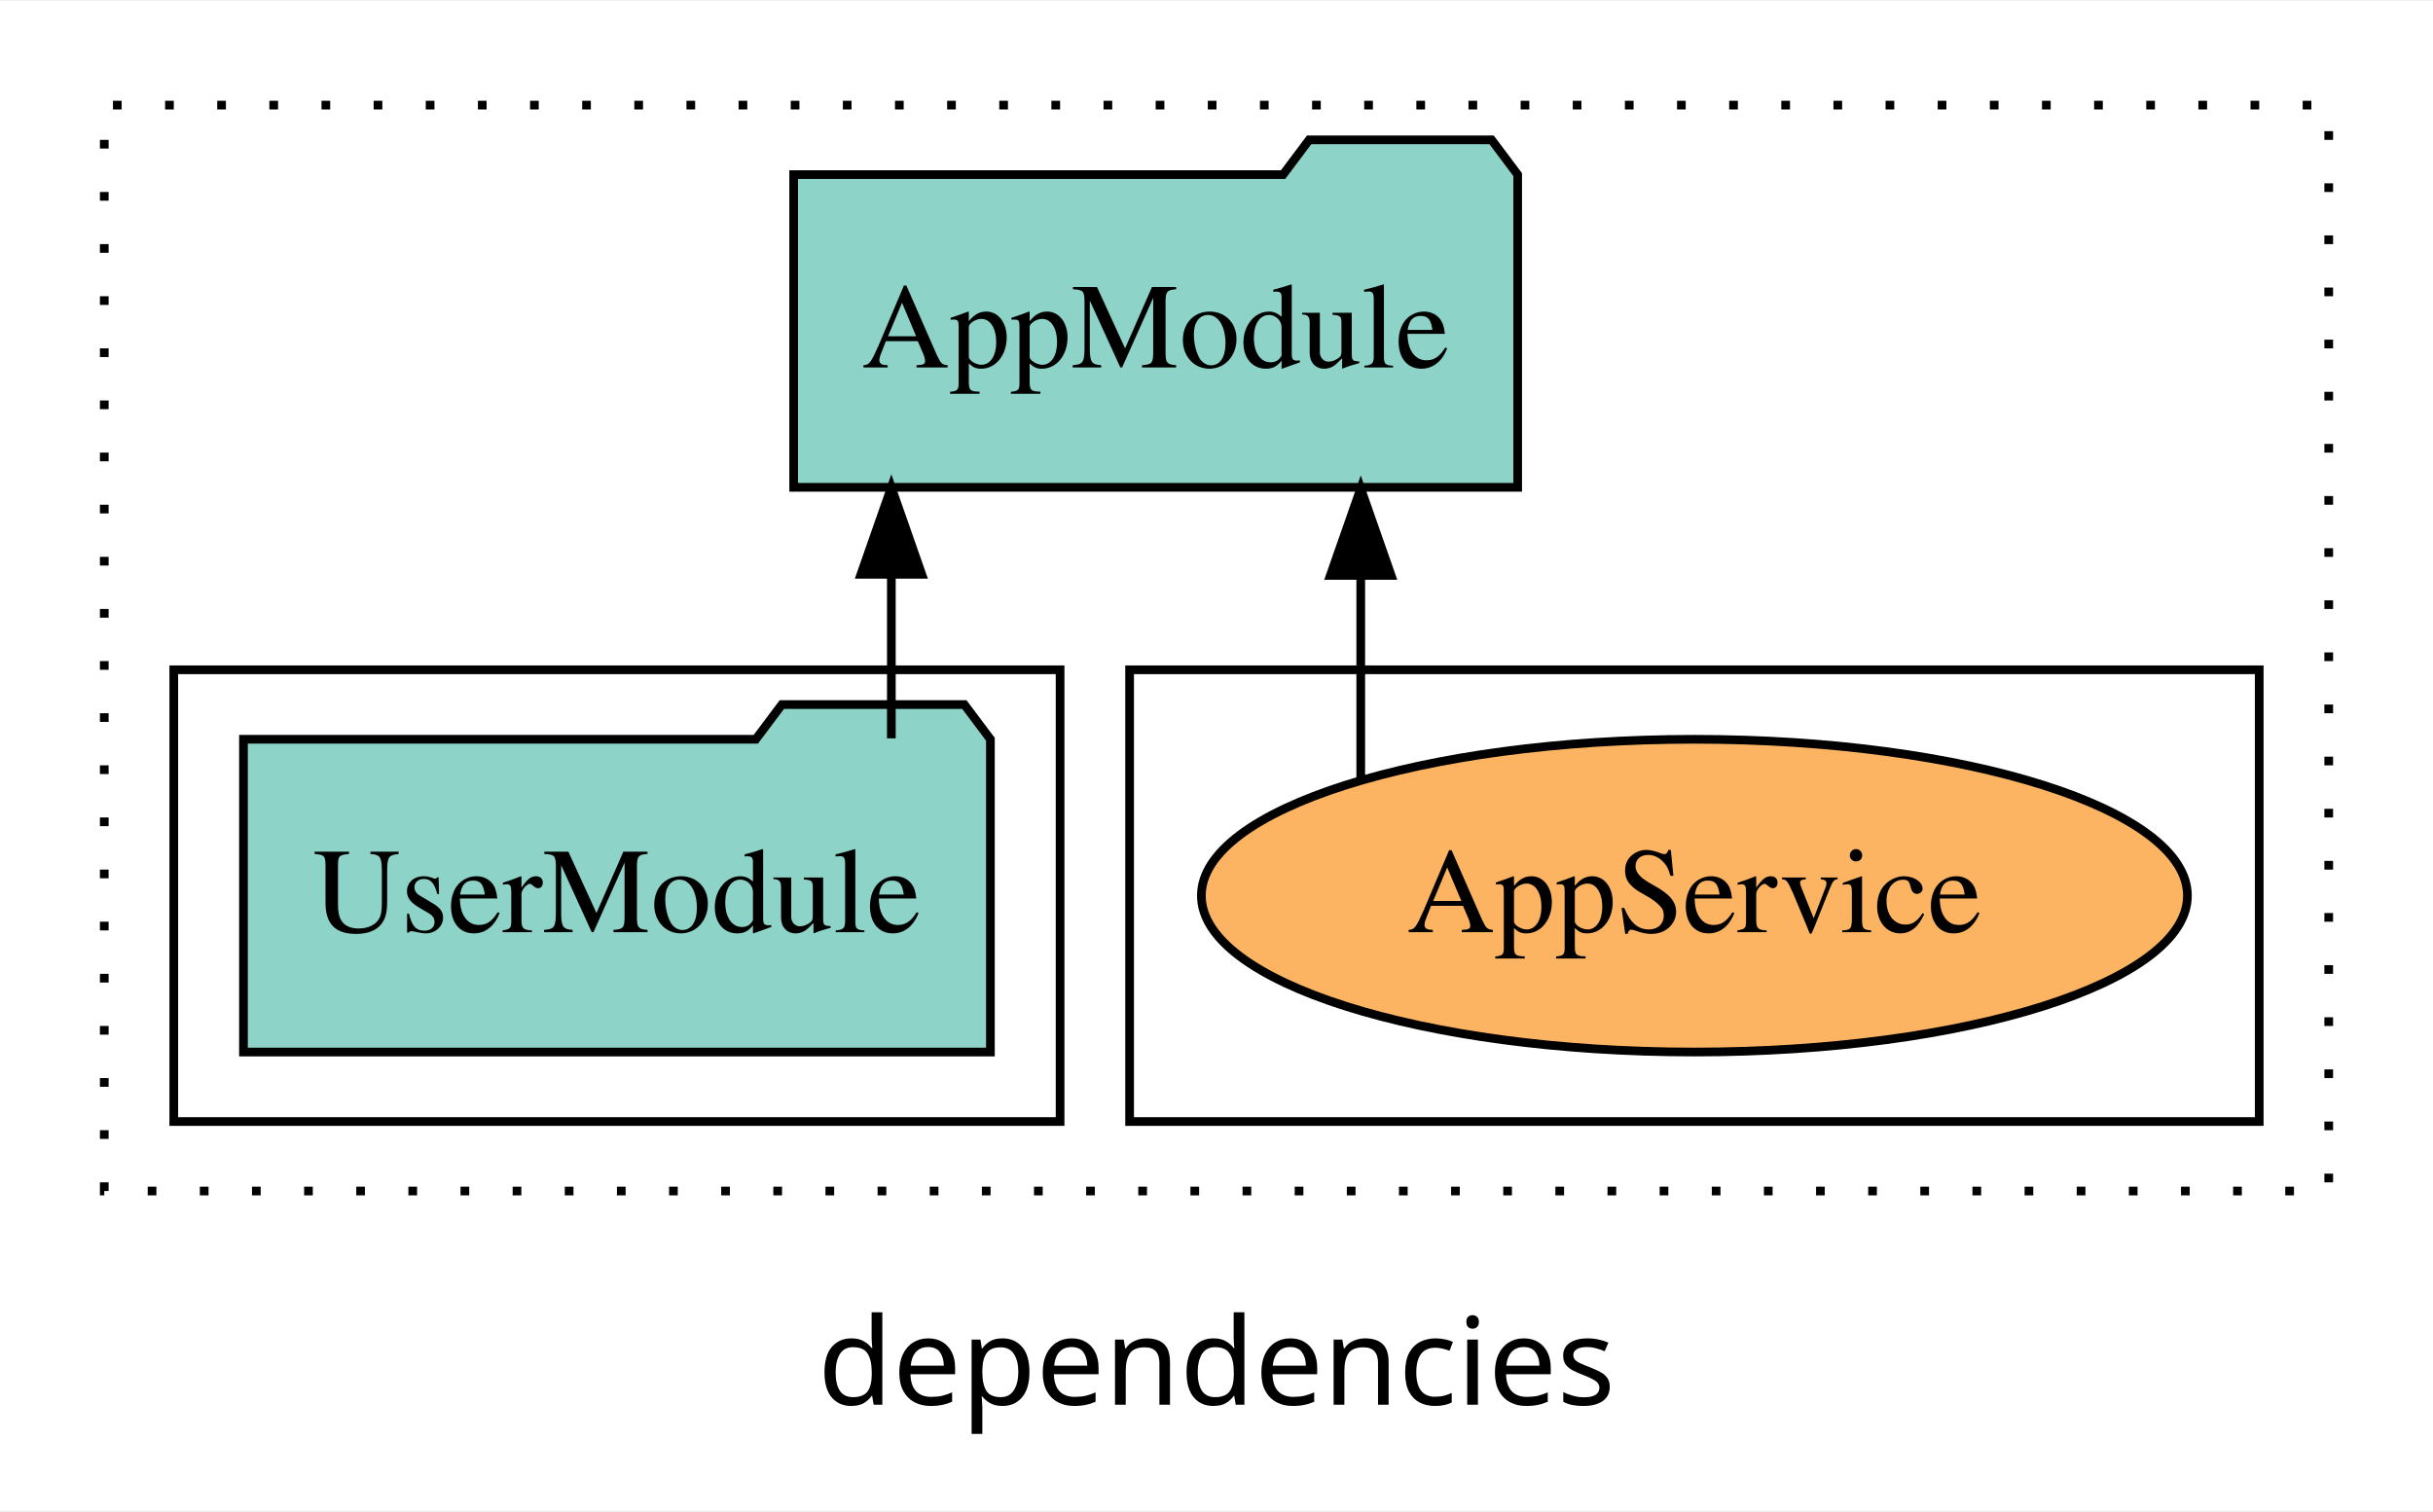
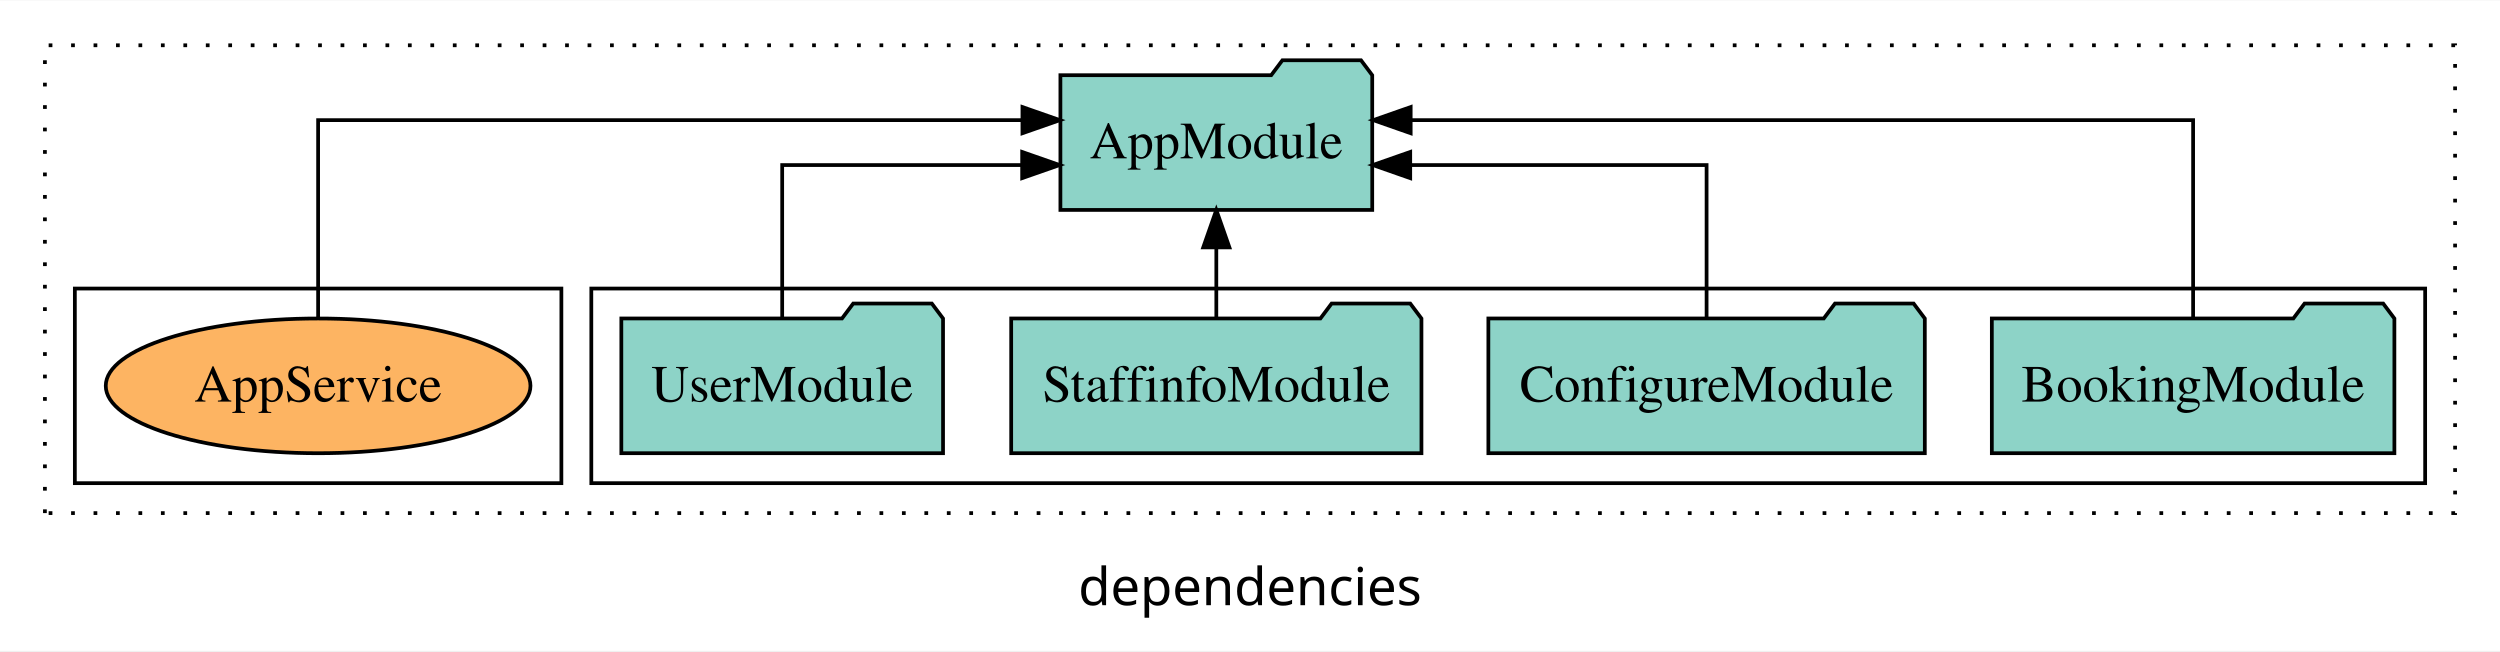
- <svg xmlns="http://www.w3.org/2000/svg" width="280pt" height="174pt" viewBox="0.00 0.00 280.00 173.80">
+ <svg xmlns="http://www.w3.org/2000/svg" width="668pt" height="174pt" viewBox="0.00 0.00 668.00 173.80">
  <g id="graph0" class="graph" transform="scale(1 1) rotate(0) translate(4 169.8)">
-     <polygon fill="white" stroke="transparent" points="-4,4 -4,-169.8 276,-169.8 276,4 -4,4" />
-     <text text-anchor="middle" x="136" y="-8.2" font-family="sans-serif" font-size="14.00">dependencies</text>
+     <polygon fill="white" stroke="transparent" points="-4,4 -4,-169.8 664,-169.8 664,4 -4,4" />
+     <text text-anchor="middle" x="330" y="-8.2" font-family="sans-serif" font-size="14.00">dependencies</text>
    <g id="clust1" class="cluster">
-       <polygon fill="none" stroke="black" stroke-dasharray="1,5" points="8,-32.8 8,-157.8 264,-157.8 264,-32.8 8,-32.8" />
+       <polygon fill="none" stroke="black" stroke-dasharray="1,5" points="8,-32.8 8,-157.8 652,-157.8 652,-32.8 8,-32.8" />
+     </g>
+     <g id="clust3" class="cluster">
+       <polygon fill="none" stroke="black" points="154,-40.8 154,-92.8 644,-92.8 644,-40.8 154,-40.8" />
    </g>
    <g id="clust6" class="cluster">
-       <polygon fill="none" stroke="black" points="126,-40.8 126,-92.8 256,-92.8 256,-40.8 126,-40.8" />
-     </g>
-     <g id="clust3" class="cluster">
-       <polygon fill="none" stroke="black" points="16,-40.8 16,-92.8 118,-92.8 118,-40.8 16,-40.8" />
+       <polygon fill="none" stroke="black" points="16,-40.8 16,-92.8 146,-92.8 146,-40.8 16,-40.8" />
    </g>
    <g id="node1" class="node">
-       <polygon fill="#8dd3c7" stroke="black" points="109.98,-84.8 106.98,-88.8 85.98,-88.8 82.98,-84.8 24.02,-84.8 24.02,-48.8 109.98,-48.8 109.98,-84.8" />
-       <text text-anchor="middle" x="67" y="-62.6" font-family="Times,serif" font-size="14.00">UserModule</text>
+       <polygon fill="#8dd3c7" stroke="black" points="635.78,-84.8 632.78,-88.8 611.78,-88.8 608.78,-84.8 528.22,-84.8 528.22,-48.8 635.78,-48.8 635.78,-84.8" />
+       <text text-anchor="middle" x="582" y="-62.6" font-family="Times,serif" font-size="14.00">BookingModule</text>
+     </g>
+     <g id="node5" class="node">
+       <polygon fill="#8dd3c7" stroke="black" points="362.66,-149.8 359.66,-153.8 338.66,-153.8 335.66,-149.8 279.34,-149.8 279.34,-113.8 362.66,-113.8 362.66,-149.8" />
+       <text text-anchor="middle" x="321" y="-127.6" font-family="Times,serif" font-size="14.00">AppModule</text>
+     </g>
+     <g id="edge1" class="edge">
+       <path fill="none" stroke="black" d="M582,-85.08C582,-106.12 582,-137.8 582,-137.8 582,-137.8 372.93,-137.8 372.93,-137.8" />
+       <polygon fill="black" stroke="black" points="372.93,-134.3 362.93,-137.8 372.93,-141.3 372.93,-134.3" />
    </g>
    <g id="node2" class="node">
-       <polygon fill="#8dd3c7" stroke="black" points="170.66,-149.8 167.66,-153.8 146.66,-153.8 143.66,-149.8 87.34,-149.8 87.34,-113.8 170.66,-113.8 170.66,-149.8" />
-       <text text-anchor="middle" x="129" y="-127.6" font-family="Times,serif" font-size="14.00">AppModule</text>
+       <polygon fill="#8dd3c7" stroke="black" points="510.31,-84.8 507.31,-88.8 486.31,-88.8 483.31,-84.8 393.69,-84.8 393.69,-48.8 510.31,-48.8 510.31,-84.8" />
+       <text text-anchor="middle" x="452" y="-62.6" font-family="Times,serif" font-size="14.00">ConfigureModule</text>
    </g>
-     <g id="edge1" class="edge">
-       <path fill="none" stroke="black" d="M98.58,-84.91C98.58,-84.91 98.58,-103.79 98.58,-103.79" />
-       <polygon fill="black" stroke="black" points="95.08,-103.79 98.58,-113.79 102.08,-103.79 95.08,-103.79" />
+     <g id="edge2" class="edge">
+       <path fill="none" stroke="black" d="M452,-84.82C452,-102.17 452,-125.8 452,-125.8 452,-125.8 372.81,-125.8 372.81,-125.8" />
+       <polygon fill="black" stroke="black" points="372.81,-122.3 362.81,-125.8 372.81,-129.3 372.81,-122.3" />
    </g>
    <g id="node3" class="node">
-       <ellipse fill="#fdb462" stroke="black" cx="191" cy="-66.8" rx="56.74" ry="18" />
-       <text text-anchor="middle" x="191" y="-62.6" font-family="Times,serif" font-size="14.00">AppService</text>
+       <polygon fill="#8dd3c7" stroke="black" points="375.81,-84.8 372.81,-88.8 351.81,-88.8 348.81,-84.8 266.19,-84.8 266.19,-48.8 375.81,-48.8 375.81,-84.8" />
+       <text text-anchor="middle" x="321" y="-62.6" font-family="Times,serif" font-size="14.00">StaffinfoModule</text>
    </g>
-     <g id="edge2" class="edge">
-       <path fill="none" stroke="black" d="M152.6,-80.27C152.6,-80.27 152.6,-103.66 152.6,-103.66" />
-       <polygon fill="black" stroke="black" points="149.1,-103.66 152.6,-113.66 156.1,-103.66 149.1,-103.66" />
+     <g id="edge3" class="edge">
+       <path fill="none" stroke="black" d="M321,-84.91C321,-84.91 321,-103.79 321,-103.79" />
+       <polygon fill="black" stroke="black" points="317.5,-103.79 321,-113.79 324.5,-103.79 317.5,-103.79" />
+     </g>
+     <g id="node4" class="node">
+       <polygon fill="#8dd3c7" stroke="black" points="247.98,-84.8 244.98,-88.8 223.98,-88.8 220.98,-84.8 162.02,-84.8 162.02,-48.8 247.98,-48.8 247.98,-84.8" />
+       <text text-anchor="middle" x="205" y="-62.6" font-family="Times,serif" font-size="14.00">UserModule</text>
+     </g>
+     <g id="edge4" class="edge">
+       <path fill="none" stroke="black" d="M205,-84.82C205,-102.17 205,-125.8 205,-125.8 205,-125.8 269.12,-125.8 269.12,-125.8" />
+       <polygon fill="black" stroke="black" points="269.12,-129.3 279.12,-125.8 269.12,-122.3 269.12,-129.3" />
+     </g>
+     <g id="node6" class="node">
+       <ellipse fill="#fdb462" stroke="black" cx="81" cy="-66.8" rx="56.74" ry="18" />
+       <text text-anchor="middle" x="81" y="-62.6" font-family="Times,serif" font-size="14.00">AppService</text>
+     </g>
+     <g id="edge5" class="edge">
+       <path fill="none" stroke="black" d="M81,-85.08C81,-106.12 81,-137.8 81,-137.8 81,-137.8 269.2,-137.8 269.2,-137.8" />
+       <polygon fill="black" stroke="black" points="269.2,-141.3 279.2,-137.8 269.2,-134.3 269.2,-141.3" />
    </g>
  </g>
</svg>
